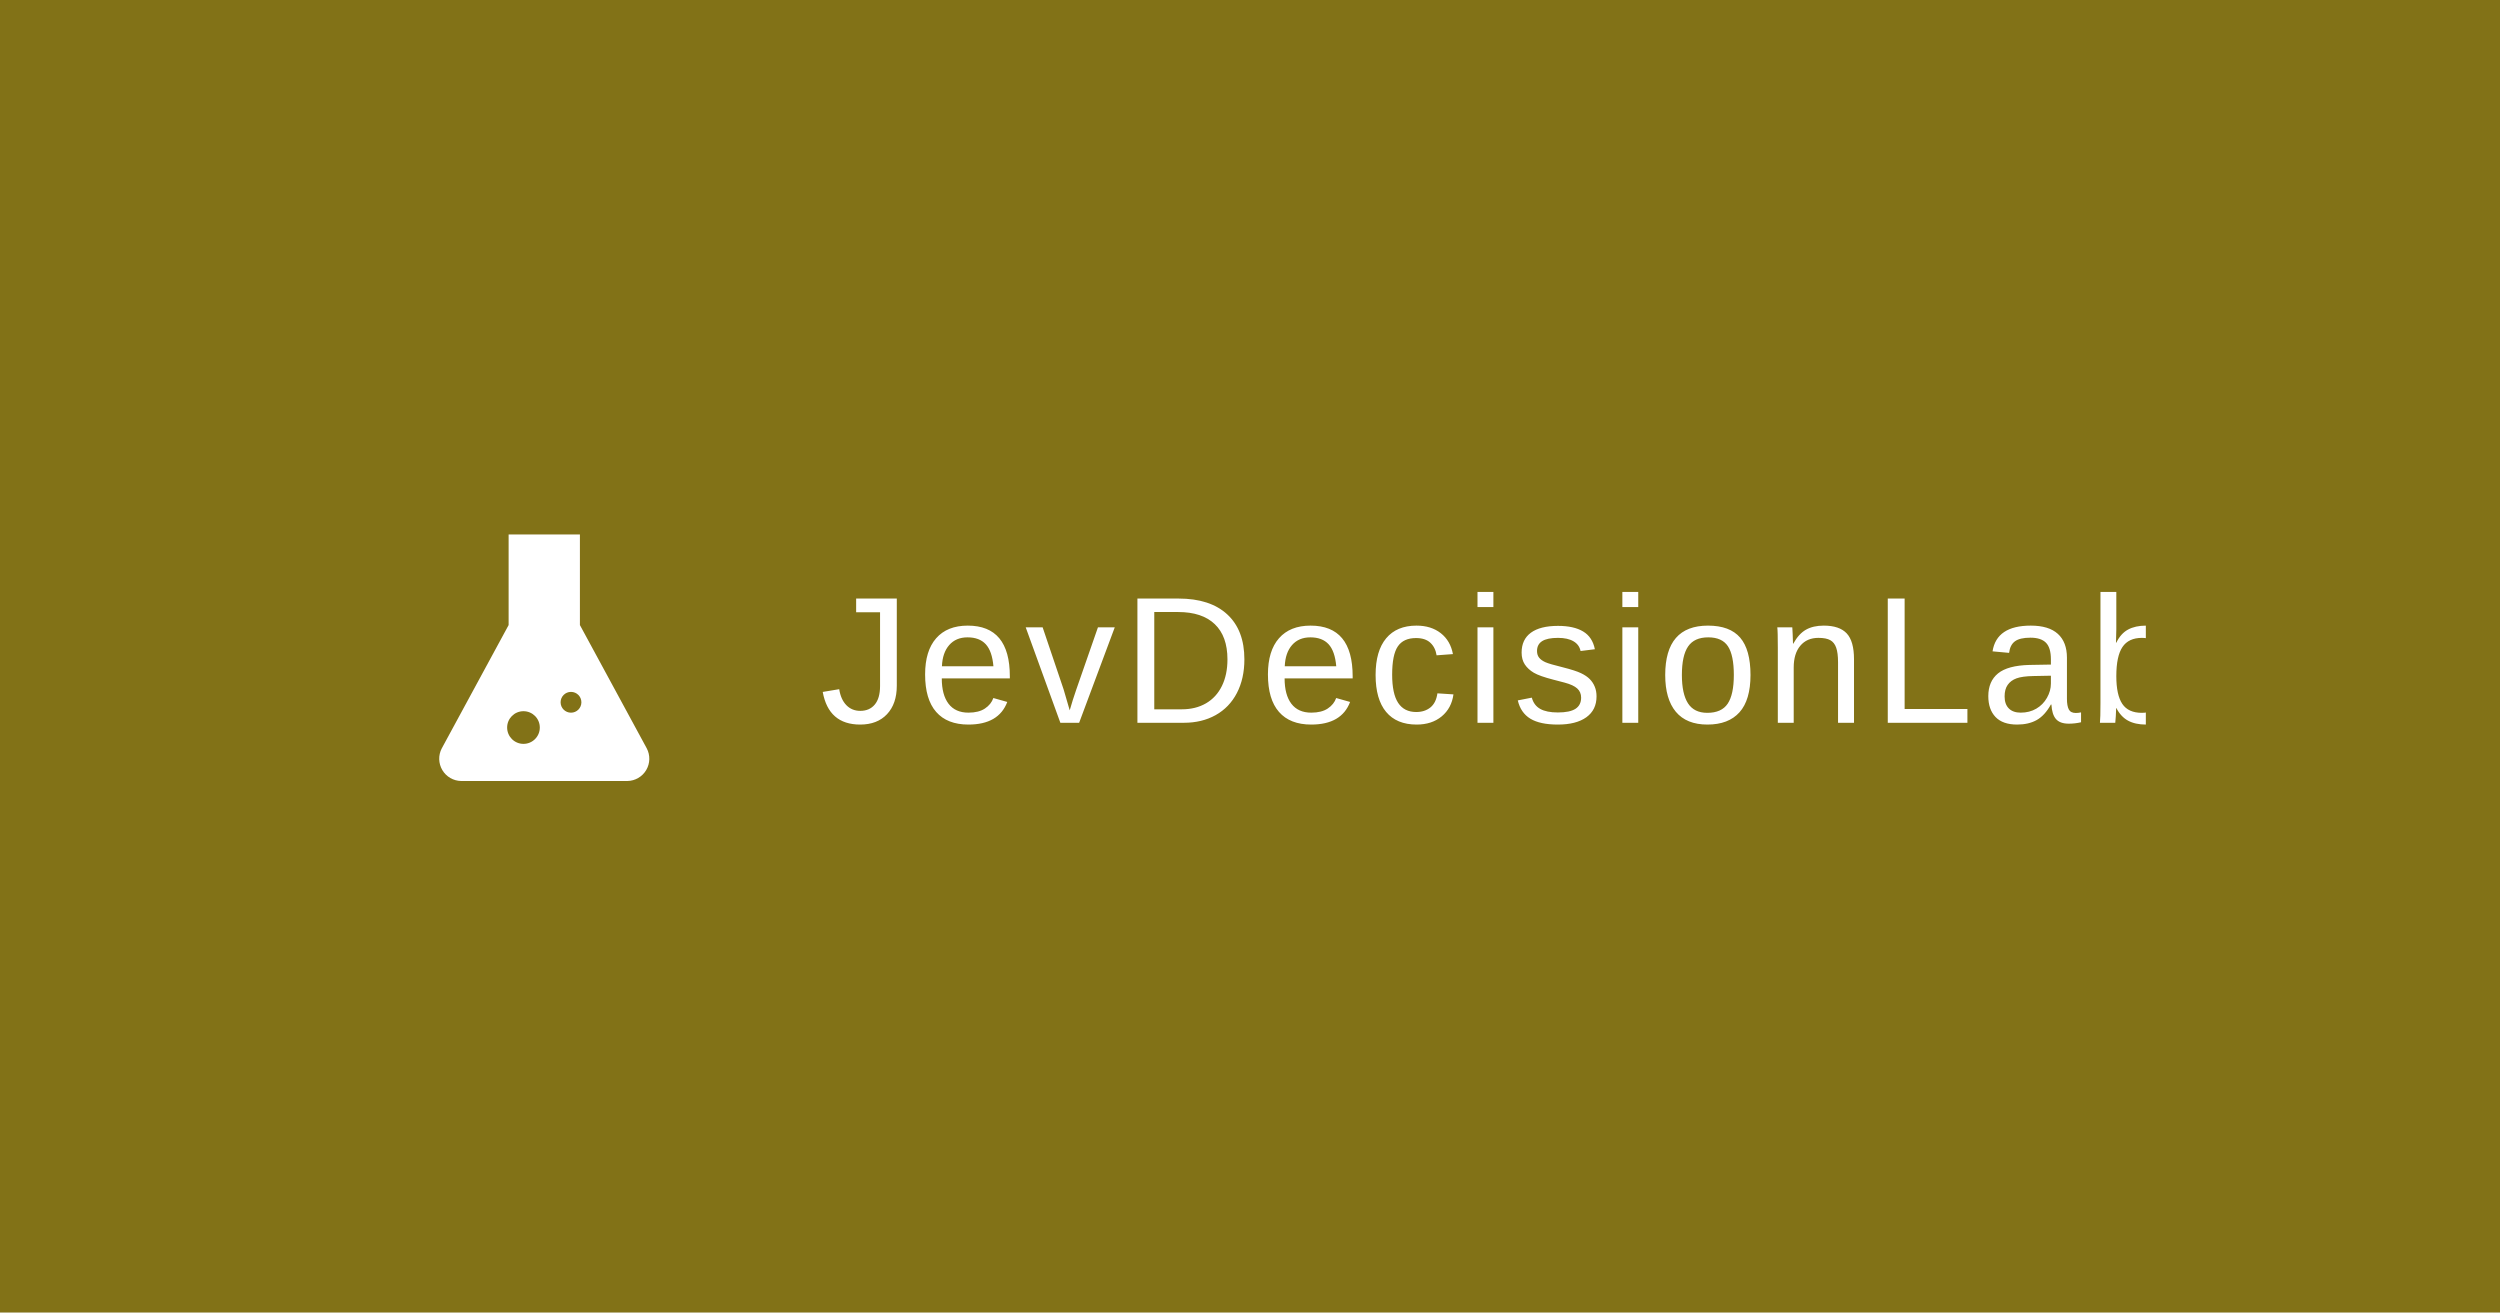
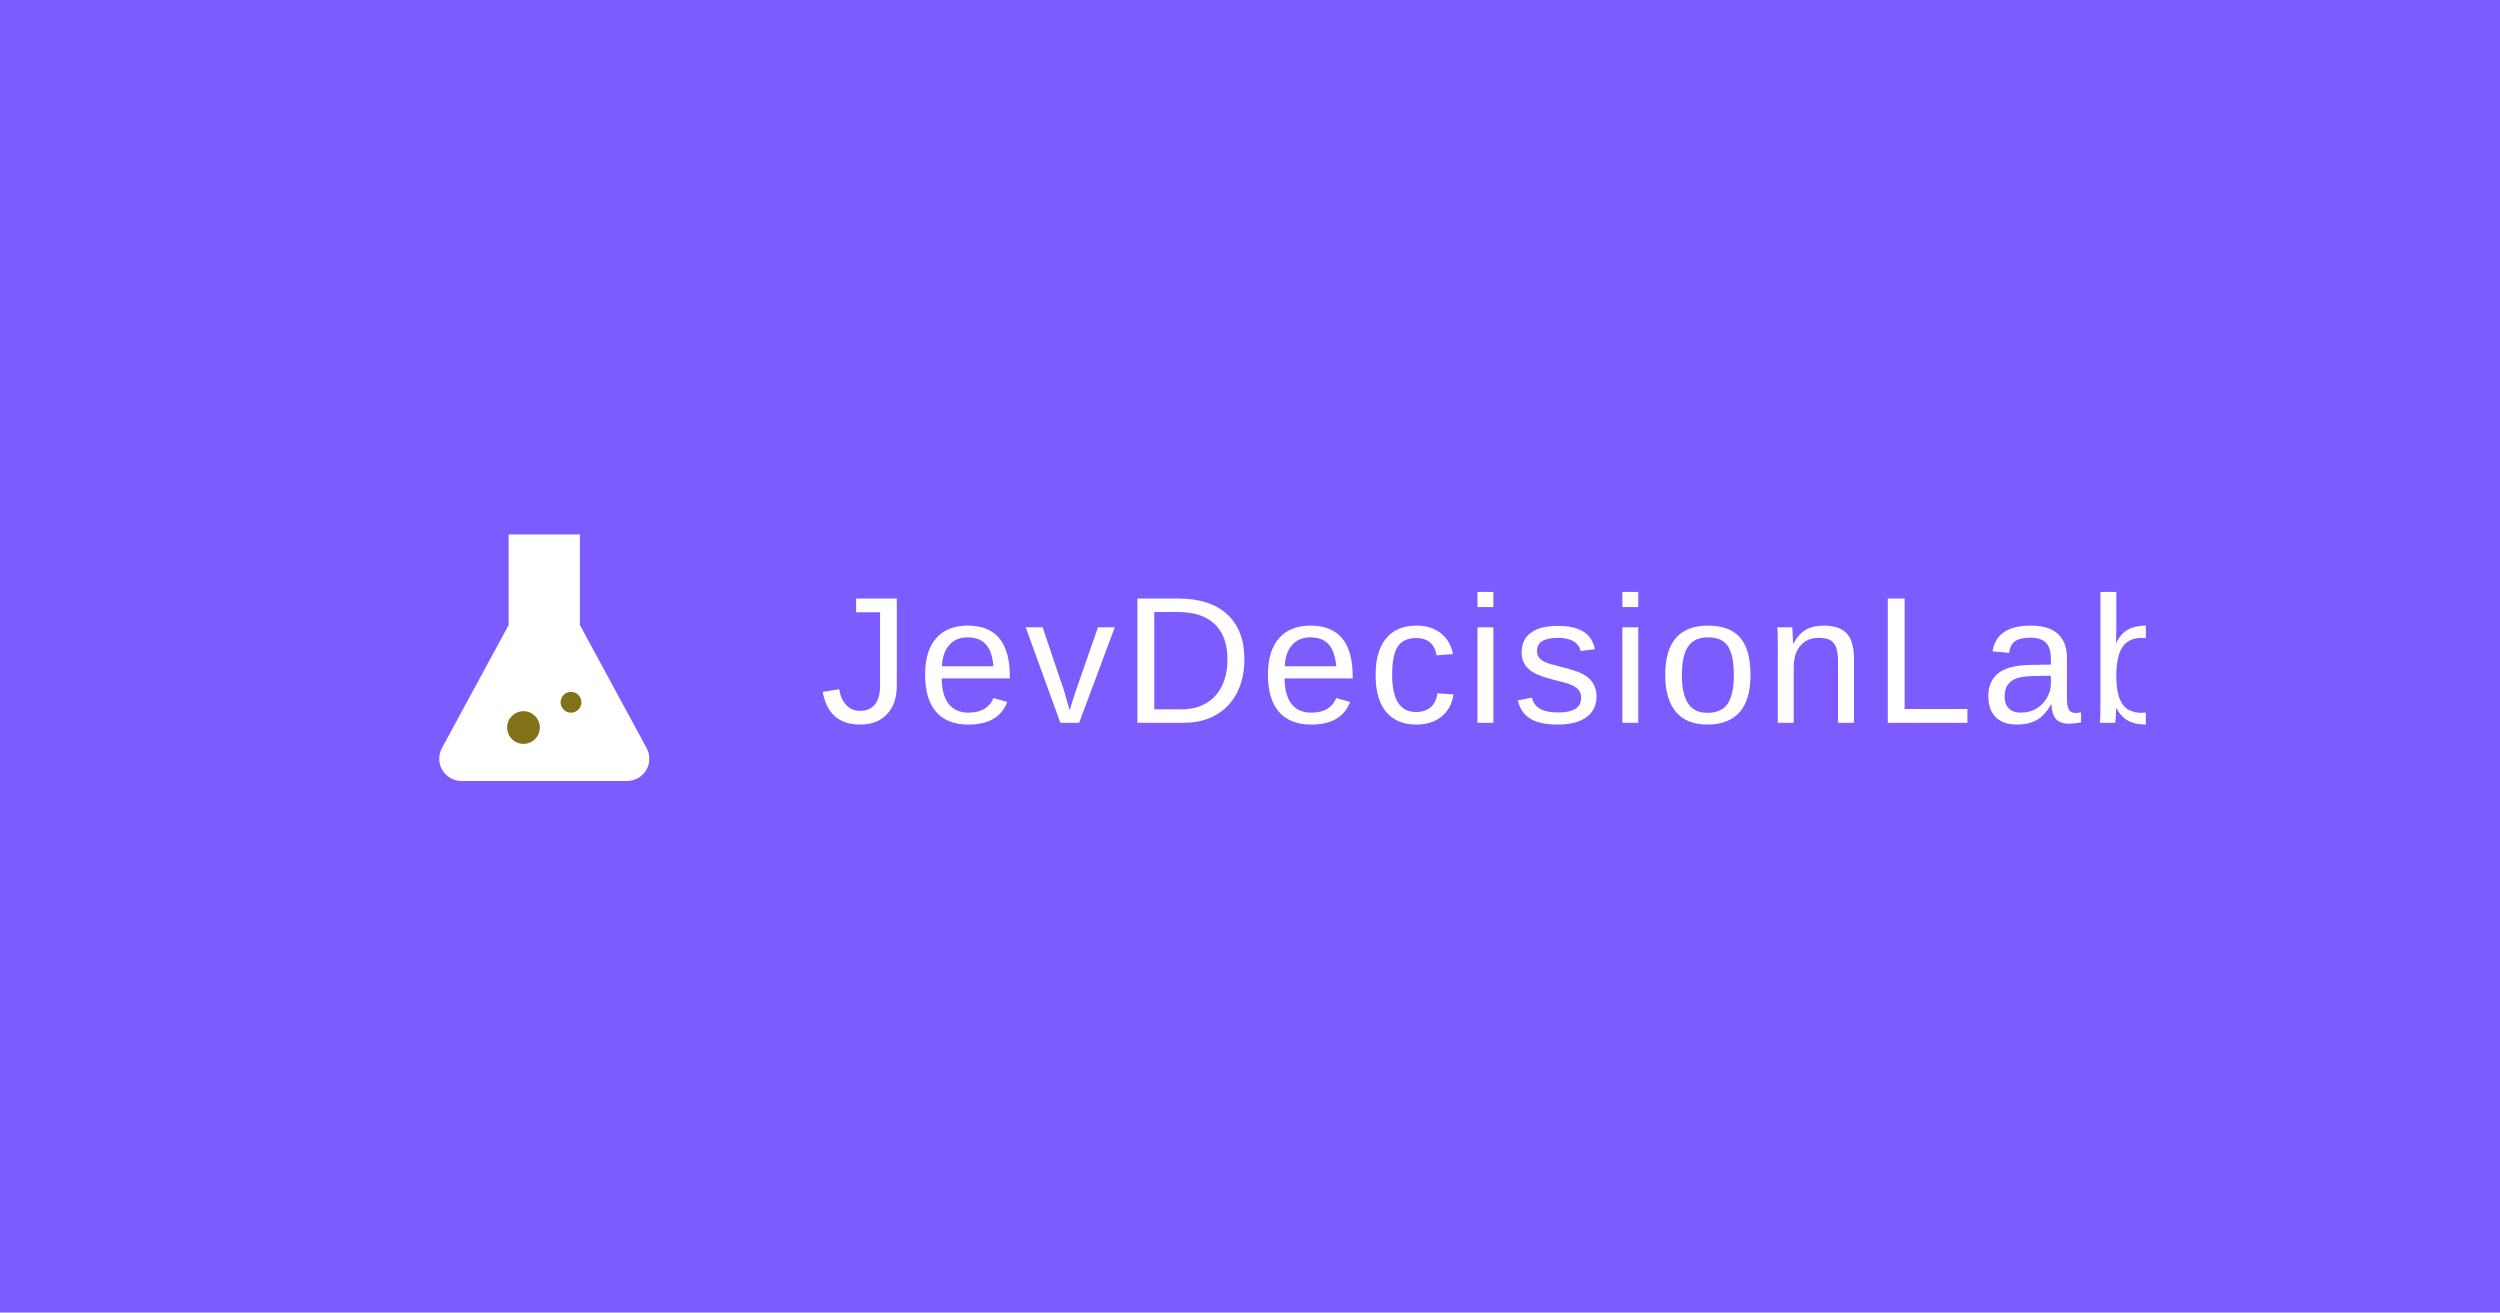
<svg xmlns="http://www.w3.org/2000/svg" viewBox="0 0 1200 630" width="1200" height="630">
-   <rect width="1200" height="630" fill="#827217" />
+   <rect width="1200" height="630" fill="#7C5CFF" />
  <svg x="170" y="223.753" width="860" height="182.493" viewBox="0 0 754 160">
    <svg x="0" y="0" width="160" height="160" viewBox="0 0 512 512">
-       <rect width="512" height="512" rx="116" fill="#827217" />
+       <rect width="512" height="512" rx="116" fill="#7C5CFF" />
      <path d="M208 92 H304 V214 L394 380 A30 30 0 0 1 368 424 H144 A30 30 0 0 1 118 380 L208 214 Z" fill="#FFFFFF" />
      <circle cx="228" cy="352" r="22" fill="#827217" />
      <circle cx="292" cy="318" r="14" fill="#827217" />
    </svg>
    <text x="196" y="108" font-family="Segoe UI, system-ui, -apple-system, Helvetica Neue, Arial, sans-serif" font-size="76" font-weight="400" letter-spacing="3.04" fill="#FFFFFF">JevDecisionLab</text>
  </svg>
</svg>
